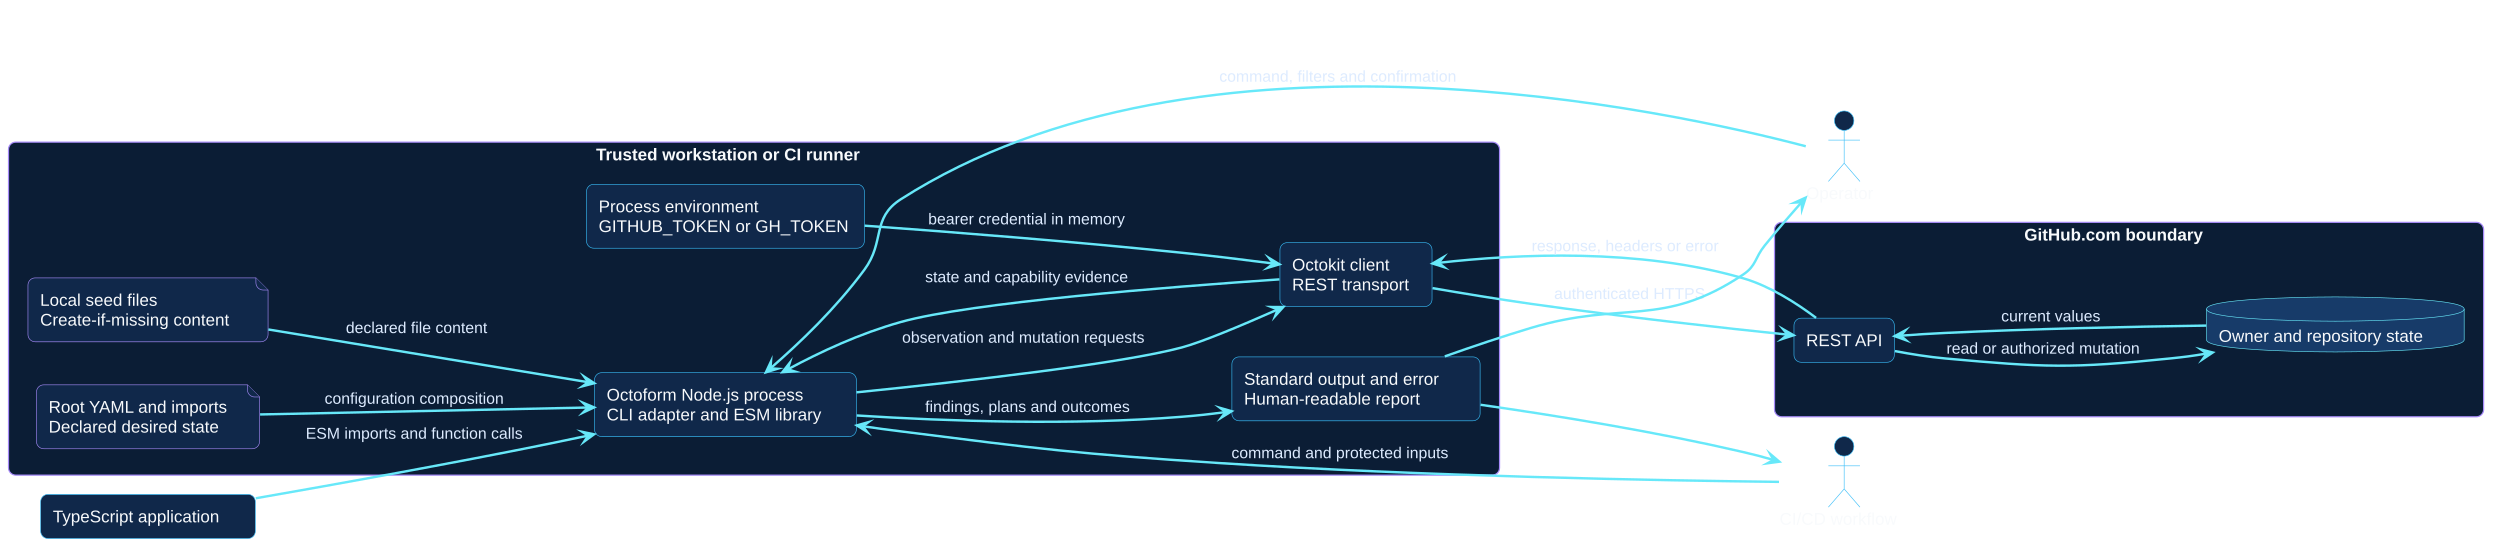
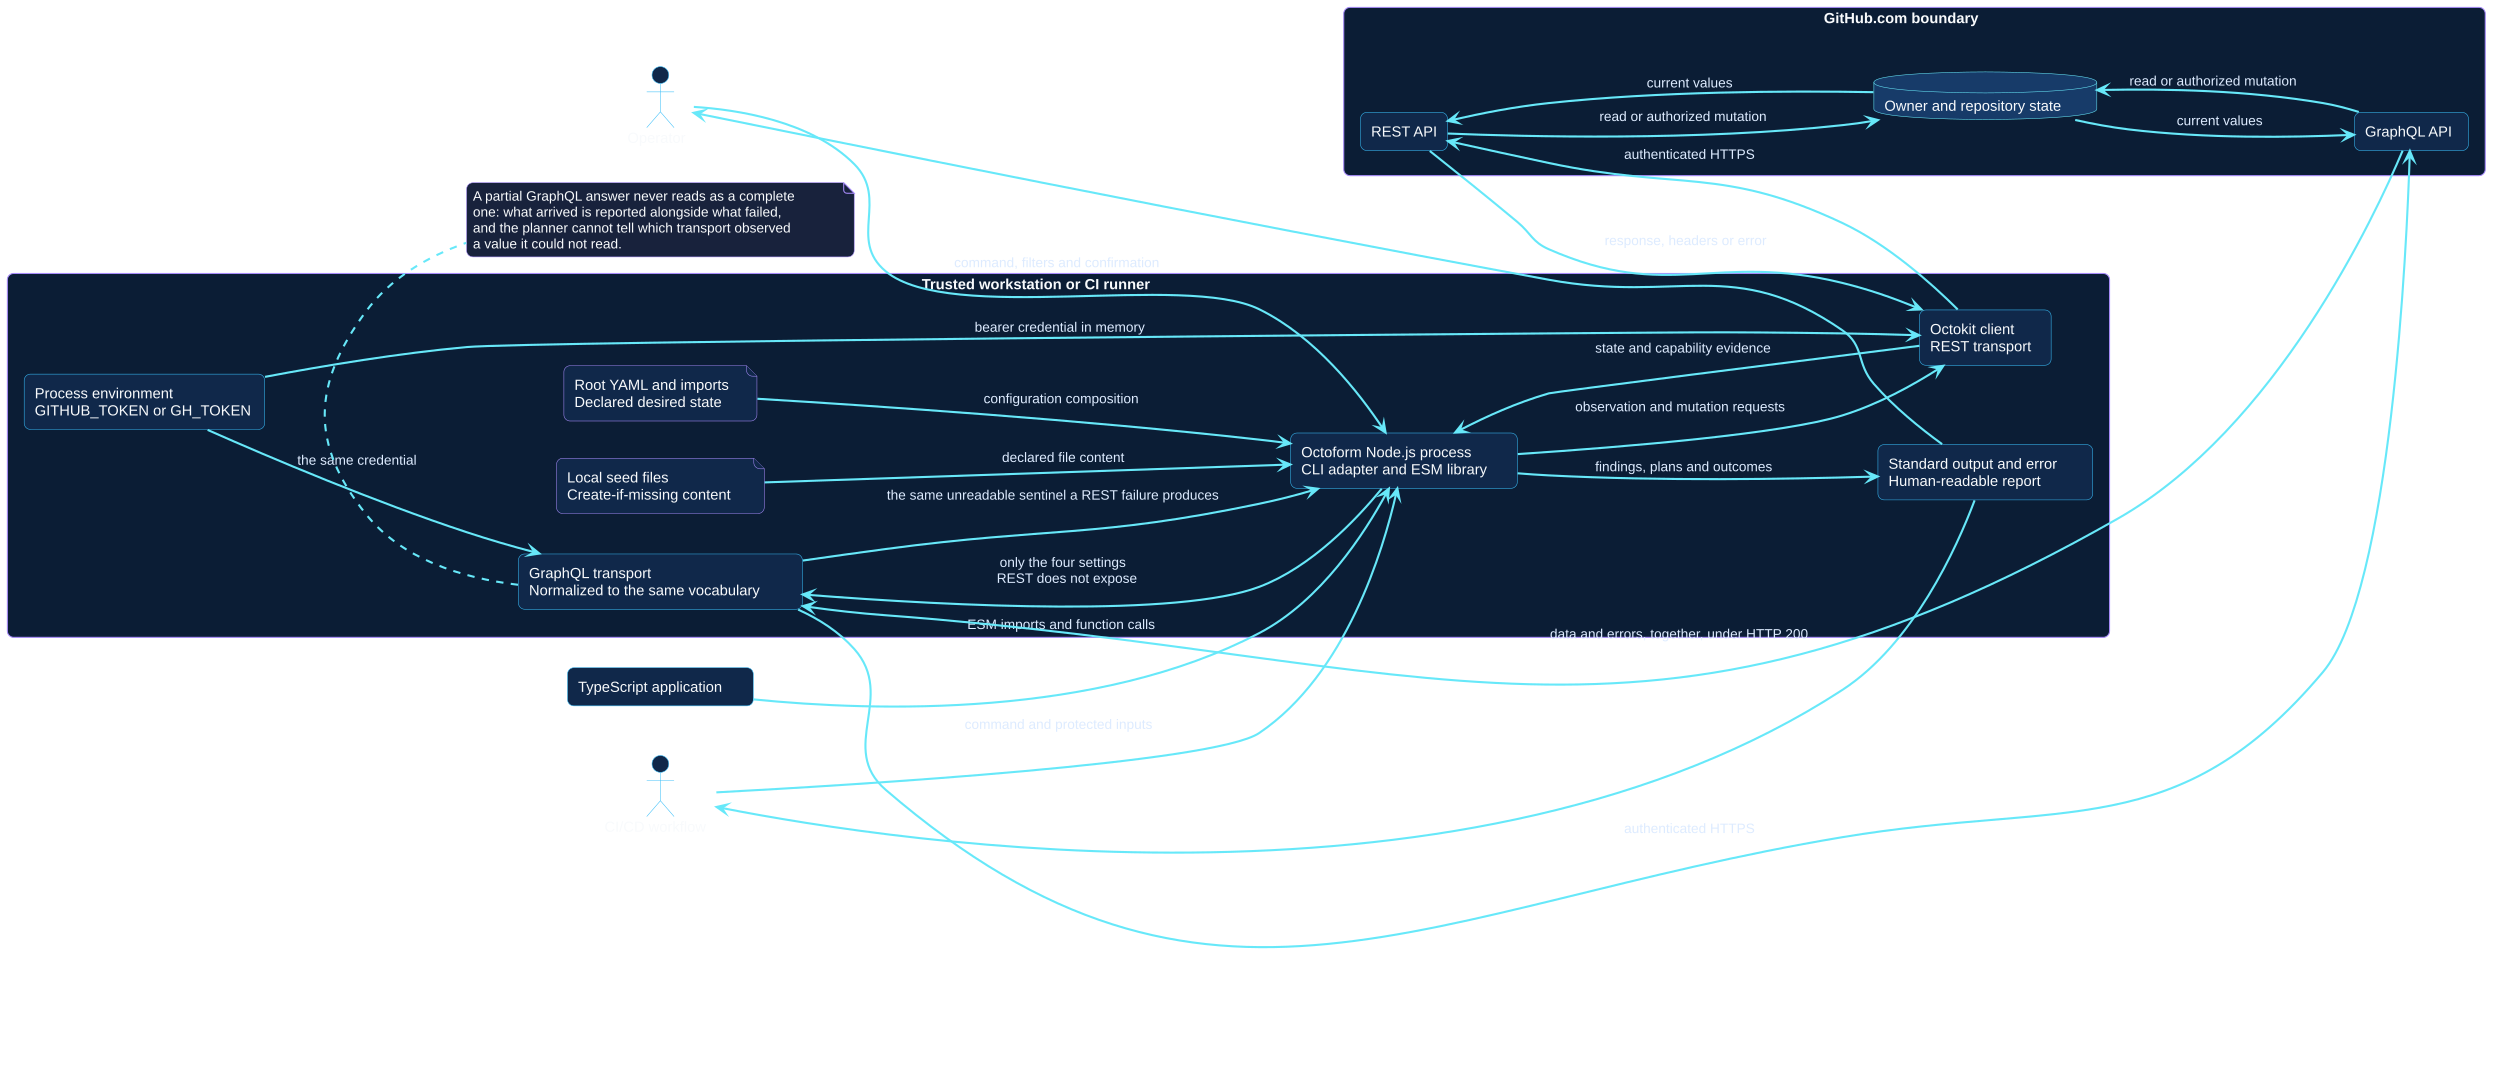
- <svg xmlns="http://www.w3.org/2000/svg" contentStyleType="text/css" data-diagram-type="DESCRIPTION" height="457px" preserveAspectRatio="none" style="width:2057px;height:457px;" version="1.1" viewBox="0 0 2057 457" width="2057px" zoomAndPan="magnify">
+ <svg xmlns="http://www.w3.org/2000/svg" contentStyleType="text/css" data-diagram-type="DESCRIPTION" height="1030px" preserveAspectRatio="none" style="width:2377px;height:1030px;" version="1.1" viewBox="0 0 2377 1030" width="2377px" zoomAndPan="magnify">
  <defs />
  <g>
    <g class="cluster" data-qualified-name="Trusted workstation or CI runner" data-source-line="8" id="ent0004">
-       <rect fill="#0B1D35" height="274" rx="6" ry="6" style="stroke:#A78BFA;stroke-width:1;" width="1226.83" x="7" y="116.94" />
-       <text fill="#F8FAFC" font-family="Arial" font-size="14" font-weight="700" lengthAdjust="spacing" textLength="259.984" x="490.423" y="131.935">Trusted workstation or CI runner</text>
+       <rect fill="#0B1D35" height="346" rx="6" ry="6" style="stroke:#A78BFA;stroke-width:1;" width="1998.78" x="7" y="260" />
+       <text fill="#F8FAFC" font-family="Arial" font-size="14" font-weight="700" lengthAdjust="spacing" textLength="259.984" x="876.398" y="274.995">Trusted workstation or CI runner</text>
    </g>
-     <g class="cluster" data-qualified-name="GitHub.com boundary" data-source-line="17" id="ent0011">
-       <rect fill="#0B1D35" height="160" rx="6" ry="6" style="stroke:#A78BFA;stroke-width:1;" width="583.45" x="1460.07" y="182.94" />
-       <text fill="#F8FAFC" font-family="Arial" font-size="14" font-weight="700" lengthAdjust="spacing" textLength="172.457" x="1665.566" y="197.935">GitHub.com boundary</text>
+     <g class="cluster" data-qualified-name="GitHub.com boundary" data-source-line="18" id="ent0012">
+       <rect fill="#0B1D35" height="160" rx="6" ry="6" style="stroke:#A78BFA;stroke-width:1;" width="1085.38" x="1277.62" y="7" />
+       <text fill="#F8FAFC" font-family="Arial" font-size="14" font-weight="700" lengthAdjust="spacing" textLength="172.457" x="1734.082" y="21.995">GitHub.com boundary</text>
    </g>
    <g class="entity" data-qualified-name="Trusted workstation or CI runner.Process" data-source-line="9" id="ent0005">
-       <rect fill="#10284A" height="52.594" rx="6" ry="6" style="stroke:#38BDF8;stroke-width:0.5;" width="215.487" x="489.14" y="306.64" />
-       <text fill="#F8FAFC" font-family="Arial" font-size="14" lengthAdjust="spacing" textLength="180.838" x="499.14" y="329.635">Octoform Node.js process</text>
-       <text fill="#F8FAFC" font-family="Arial" font-size="14" lengthAdjust="spacing" textLength="195.487" x="499.14" y="345.932">CLI adapter and ESM library</text>
+       <rect fill="#10284A" height="52.594" rx="6" ry="6" style="stroke:#38BDF8;stroke-width:0.5;" width="215.487" x="1227.18" y="411.71" />
+       <text fill="#F8FAFC" font-family="Arial" font-size="14" lengthAdjust="spacing" textLength="180.838" x="1237.18" y="434.705">Octoform Node.js process</text>
+       <text fill="#F8FAFC" font-family="Arial" font-size="14" lengthAdjust="spacing" textLength="195.487" x="1237.18" y="451.002">CLI adapter and ESM library</text>
    </g>
    <g class="entity" data-qualified-name="Trusted workstation or CI runner.Octokit" data-source-line="10" id="ent0006">
-       <rect fill="#10284A" height="52.594" rx="6" ry="6" style="stroke:#38BDF8;stroke-width:0.5;" width="125.15" x="1053.13" y="199.64" />
-       <text fill="#F8FAFC" font-family="Arial" font-size="14" lengthAdjust="spacing" textLength="93.16" x="1063.13" y="222.635">Octokit client</text>
-       <text fill="#F8FAFC" font-family="Arial" font-size="14" lengthAdjust="spacing" textLength="105.15" x="1063.13" y="238.932">REST transport</text>
+       <rect fill="#10284A" height="52.594" rx="6" ry="6" style="stroke:#38BDF8;stroke-width:0.5;" width="125.15" x="1825.08" y="294.71" />
+       <text fill="#F8FAFC" font-family="Arial" font-size="14" lengthAdjust="spacing" textLength="93.16" x="1835.08" y="317.705">Octokit client</text>
+       <text fill="#F8FAFC" font-family="Arial" font-size="14" lengthAdjust="spacing" textLength="105.15" x="1835.08" y="334.002">REST transport</text>
    </g>
-     <g class="entity" data-qualified-name="Trusted workstation or CI runner.Config" data-source-line="11" id="ent0007">
-       <path d="M30,322.64 L30,363.234 A6,6 0 0 0 36,369.234 L207.564,369.234 A6,6 0 0 0 213.564,363.234 L213.564,326.64 L203.564,316.64 L36,316.64 A6,6 0 0 0 30,322.64" fill="#10284A" style="stroke:#A78BFA;stroke-width:0.5;" />
-       <path d="M203.564,316.64 L203.564,320.64 A6,6 0 0 0 209.564,326.64 L213.564,326.64" fill="#10284A" style="stroke:#A78BFA;stroke-width:0.5;" />
-       <text fill="#F8FAFC" font-family="Arial" font-size="14" lengthAdjust="spacing" textLength="163.564" x="40" y="339.635">Root YAML and imports</text>
-       <text fill="#F8FAFC" font-family="Arial" font-size="14" lengthAdjust="spacing" textLength="159.12" x="40" y="355.932">Declared desired state</text>
+     <g class="entity" data-qualified-name="Trusted workstation or CI runner.GraphQLClient" data-source-line="11" id="ent0007">
+       <rect fill="#10284A" height="52.594" rx="6" ry="6" style="stroke:#38BDF8;stroke-width:0.5;" width="269.99" x="492.92" y="526.71" />
+       <text fill="#F8FAFC" font-family="Arial" font-size="14" lengthAdjust="spacing" textLength="130.901" x="502.92" y="549.705">GraphQL transport</text>
+       <text fill="#F8FAFC" font-family="Arial" font-size="14" lengthAdjust="spacing" textLength="249.99" x="502.92" y="566.002">Normalized to the same vocabulary</text>
    </g>
-     <g class="entity" data-qualified-name="Trusted workstation or CI runner.Seeds" data-source-line="12" id="ent0008">
-       <path d="M23,234.64 L23,275.234 A6,6 0 0 0 29,281.234 L214.564,281.234 A6,6 0 0 0 220.564,275.234 L220.564,238.64 L210.564,228.64 L29,228.64 A6,6 0 0 0 23,234.64" fill="#10284A" style="stroke:#A78BFA;stroke-width:0.5;" />
-       <path d="M210.564,228.64 L210.564,232.64 A6,6 0 0 0 216.564,238.64 L220.564,238.64" fill="#10284A" style="stroke:#A78BFA;stroke-width:0.5;" />
-       <text fill="#F8FAFC" font-family="Arial" font-size="14" lengthAdjust="spacing" textLength="107.454" x="33" y="251.635">Local seed files</text>
-       <text fill="#F8FAFC" font-family="Arial" font-size="14" lengthAdjust="spacing" textLength="177.564" x="33" y="267.932">Create-if-missing content</text>
+     <g class="entity" data-qualified-name="Trusted workstation or CI runner.Config" data-source-line="12" id="ent0008">
+       <path d="M536.13,353.71 L536.13,394.304 A6,6 0 0 0 542.13,400.304 L713.693,400.304 A6,6 0 0 0 719.693,394.304 L719.693,357.71 L709.693,347.71 L542.13,347.71 A6,6 0 0 0 536.13,353.71" fill="#10284A" style="stroke:#A78BFA;stroke-width:0.5;" />
+       <path d="M709.693,347.71 L709.693,351.71 A6,6 0 0 0 715.693,357.71 L719.693,357.71" fill="#10284A" style="stroke:#A78BFA;stroke-width:0.5;" />
+       <text fill="#F8FAFC" font-family="Arial" font-size="14" lengthAdjust="spacing" textLength="163.564" x="546.13" y="370.705">Root YAML and imports</text>
+       <text fill="#F8FAFC" font-family="Arial" font-size="14" lengthAdjust="spacing" textLength="159.12" x="546.13" y="387.002">Declared desired state</text>
    </g>
-     <g class="entity" data-qualified-name="Trusted workstation or CI runner.Token" data-source-line="13" id="ent0009">
-       <rect fill="#10284A" height="52.594" rx="6" ry="6" style="stroke:#38BDF8;stroke-width:0.5;" width="228.647" x="482.56" y="151.64" />
-       <text fill="#F8FAFC" font-family="Arial" font-size="14" lengthAdjust="spacing" textLength="147.581" x="492.56" y="174.635">Process environment</text>
-       <text fill="#F8FAFC" font-family="Arial" font-size="14" lengthAdjust="spacing" textLength="208.647" x="492.56" y="190.932">GITHUB_TOKEN or GH_TOKEN</text>
+     <g class="entity" data-qualified-name="Trusted workstation or CI runner.Seeds" data-source-line="13" id="ent0009">
+       <path d="M529.13,441.71 L529.13,482.304 A6,6 0 0 0 535.13,488.304 L720.693,488.304 A6,6 0 0 0 726.693,482.304 L726.693,445.71 L716.693,435.71 L535.13,435.71 A6,6 0 0 0 529.13,441.71" fill="#10284A" style="stroke:#A78BFA;stroke-width:0.5;" />
+       <path d="M716.693,435.71 L716.693,439.71 A6,6 0 0 0 722.693,445.71 L726.693,445.71" fill="#10284A" style="stroke:#A78BFA;stroke-width:0.5;" />
+       <text fill="#F8FAFC" font-family="Arial" font-size="14" lengthAdjust="spacing" textLength="107.454" x="539.13" y="458.705">Local seed files</text>
+       <text fill="#F8FAFC" font-family="Arial" font-size="14" lengthAdjust="spacing" textLength="177.564" x="539.13" y="475.002">Create-if-missing content</text>
    </g>
-     <g class="entity" data-qualified-name="Trusted workstation or CI runner.Console" data-source-line="14" id="ent0010">
-       <rect fill="#10284A" height="52.594" rx="6" ry="6" style="stroke:#38BDF8;stroke-width:0.5;" width="204.249" x="1013.59" y="293.64" />
-       <text fill="#F8FAFC" font-family="Arial" font-size="14" lengthAdjust="spacing" textLength="184.249" x="1023.59" y="316.635">Standard output and error</text>
-       <text fill="#F8FAFC" font-family="Arial" font-size="14" lengthAdjust="spacing" textLength="164.862" x="1023.59" y="332.932">Human-readable report</text>
+     <g class="entity" data-qualified-name="Trusted workstation or CI runner.Token" data-source-line="14" id="ent0010">
+       <rect fill="#10284A" height="52.594" rx="6" ry="6" style="stroke:#38BDF8;stroke-width:0.5;" width="228.647" x="23" y="355.71" />
+       <text fill="#F8FAFC" font-family="Arial" font-size="14" lengthAdjust="spacing" textLength="147.581" x="33" y="378.705">Process environment</text>
+       <text fill="#F8FAFC" font-family="Arial" font-size="14" lengthAdjust="spacing" textLength="208.647" x="33" y="395.002">GITHUB_TOKEN or GH_TOKEN</text>
    </g>
-     <g class="entity" data-qualified-name="GitHub.com boundary.REST" data-source-line="18" id="ent0012">
-       <rect fill="#10284A" height="36.297" rx="6" ry="6" style="stroke:#38BDF8;stroke-width:0.5;" width="82.61" x="1476.07" y="261.79" />
-       <text fill="#F8FAFC" font-family="Arial" font-size="14" lengthAdjust="spacing" textLength="62.61" x="1486.07" y="284.785">REST API</text>
+     <g class="entity" data-qualified-name="Trusted workstation or CI runner.Console" data-source-line="15" id="ent0011">
+       <rect fill="#10284A" height="52.594" rx="6" ry="6" style="stroke:#38BDF8;stroke-width:0.5;" width="204.249" x="1785.53" y="422.71" />
+       <text fill="#F8FAFC" font-family="Arial" font-size="14" lengthAdjust="spacing" textLength="184.249" x="1795.53" y="445.705">Standard output and error</text>
+       <text fill="#F8FAFC" font-family="Arial" font-size="14" lengthAdjust="spacing" textLength="164.862" x="1795.53" y="462.002">Human-readable report</text>
    </g>
-     <g class="entity" data-qualified-name="GitHub.com boundary.State" data-source-line="19" id="ent0013">
-       <path d="M1815.55,254.29 C1815.55,244.29 1921.533,244.29 1921.533,244.29 C1921.533,244.29 2027.517,244.29 2027.517,254.29 L2027.517,279.587 C2027.517,289.587 1921.533,289.587 1921.533,289.587 C1921.533,289.587 1815.55,289.587 1815.55,279.587 L1815.55,254.29" fill="#173B69" style="stroke:#67E8F9;stroke-width:0.5;" />
-       <path d="M1815.55,254.29 C1815.55,264.29 1921.533,264.29 1921.533,264.29 C1921.533,264.29 2027.517,264.29 2027.517,254.29" fill="none" style="stroke:#67E8F9;stroke-width:0.5;" />
-       <text fill="#F8FAFC" font-family="Arial" font-size="14" lengthAdjust="spacing" textLength="191.967" x="1825.55" y="281.285">Owner and repository state</text>
+     <g class="entity" data-qualified-name="GitHub.com boundary.REST" data-source-line="19" id="ent0013">
+       <rect fill="#10284A" height="36.297" rx="6" ry="6" style="stroke:#38BDF8;stroke-width:0.5;" width="82.61" x="1293.62" y="106.85" />
+       <text fill="#F8FAFC" font-family="Arial" font-size="14" lengthAdjust="spacing" textLength="62.61" x="1303.62" y="129.845">REST API</text>
+     </g>
+     <g class="entity" data-qualified-name="GitHub.com boundary.GraphQL" data-source-line="20" id="ent0014">
+       <rect fill="#10284A" height="36.297" rx="6" ry="6" style="stroke:#38BDF8;stroke-width:0.5;" width="108.361" x="2238.63" y="106.85" />
+       <text fill="#F8FAFC" font-family="Arial" font-size="14" lengthAdjust="spacing" textLength="88.361" x="2248.63" y="129.845">GraphQL API</text>
+     </g>
+     <g class="entity" data-qualified-name="GitHub.com boundary.State" data-source-line="21" id="ent0015">
+       <path d="M1781.67,78.35 C1781.67,68.35 1887.653,68.35 1887.653,68.35 C1887.653,68.35 1993.637,68.35 1993.637,78.35 L1993.637,103.647 C1993.637,113.647 1887.653,113.647 1887.653,113.647 C1887.653,113.647 1781.67,113.647 1781.67,103.647 L1781.67,78.35" fill="#173B69" style="stroke:#67E8F9;stroke-width:0.5;" />
+       <path d="M1781.67,78.35 C1781.67,88.35 1887.653,88.35 1887.653,88.35 C1887.653,88.35 1993.637,88.35 1993.637,78.35" fill="none" style="stroke:#67E8F9;stroke-width:0.5;" />
+       <text fill="#F8FAFC" font-family="Arial" font-size="14" lengthAdjust="spacing" textLength="191.967" x="1791.67" y="105.345">Owner and repository state</text>
    </g>
    <g class="entity" data-qualified-name="Operator" data-source-line="4" id="ent0001">
-       <ellipse cx="1517.382" cy="99.29" fill="#10284A" rx="8" ry="8" style="stroke:#38BDF8;stroke-width:0.5;" />
-       <path d="M1517.382,107.29 L1517.382,134.29 M1504.382,115.29 L1530.382,115.29 M1517.382,134.29 L1504.382,149.29 M1517.382,134.29 L1530.382,149.29" fill="none" style="stroke:#38BDF8;stroke-width:0.5;" />
-       <text fill="#F8FAFC" font-family="Arial" font-size="14" lengthAdjust="spacing" textLength="62.665" x="1486.05" y="163.785">Operator</text>
+       <ellipse cx="627.913" cy="71.35" fill="#10284A" rx="8" ry="8" style="stroke:#38BDF8;stroke-width:0.5;" />
+       <path d="M627.913,79.35 L627.913,106.35 M614.913,87.35 L640.913,87.35 M627.913,106.35 L614.913,121.35 M627.913,106.35 L640.913,121.35" fill="none" style="stroke:#38BDF8;stroke-width:0.5;" />
+       <text fill="#F8FAFC" font-family="Arial" font-size="14" lengthAdjust="spacing" textLength="62.665" x="596.58" y="135.845">Operator</text>
    </g>
    <g class="entity" data-qualified-name="Automation" data-source-line="5" id="ent0002">
-       <ellipse cx="1517.38" cy="367.29" fill="#10284A" rx="8" ry="8" style="stroke:#38BDF8;stroke-width:0.5;" />
-       <path d="M1517.38,375.29 L1517.38,402.29 M1504.38,383.29 L1530.38,383.29 M1517.38,402.29 L1504.38,417.29 M1517.38,402.29 L1530.38,417.29" fill="none" style="stroke:#38BDF8;stroke-width:0.5;" />
-       <text fill="#F8FAFC" font-family="Arial" font-size="14" lengthAdjust="spacing" textLength="106.34" x="1464.21" y="431.785">CI/CD workflow</text>
+       <ellipse cx="627.91" cy="726.35" fill="#10284A" rx="8" ry="8" style="stroke:#38BDF8;stroke-width:0.5;" />
+       <path d="M627.91,734.35 L627.91,761.35 M614.91,742.35 L640.91,742.35 M627.91,761.35 L614.91,776.35 M627.91,761.35 L640.91,776.35" fill="none" style="stroke:#38BDF8;stroke-width:0.5;" />
+       <text fill="#F8FAFC" font-family="Arial" font-size="14" lengthAdjust="spacing" textLength="106.34" x="574.74" y="790.845">CI/CD workflow</text>
    </g>
    <g class="entity" data-qualified-name="Consumer" data-source-line="6" id="ent0003">
-       <rect fill="#10284A" height="36.297" rx="6" ry="6" style="stroke:#38BDF8;stroke-width:0.5;" width="176.618" x="33.47" y="406.79" />
-       <text fill="#F8FAFC" font-family="Arial" font-size="14" lengthAdjust="spacing" textLength="156.618" x="43.47" y="429.785">TypeScript application</text>
+       <rect fill="#10284A" height="36.297" rx="6" ry="6" style="stroke:#38BDF8;stroke-width:0.5;" width="176.618" x="539.6" y="634.85" />
+       <text fill="#F8FAFC" font-family="Arial" font-size="14" lengthAdjust="spacing" textLength="156.618" x="549.6" y="657.845">TypeScript application</text>
    </g>
-     <g class="link" data-entity-1="ent0001" data-entity-2="ent0005" data-link-type="dependency" data-source-line="22" id="lnk14">
-       <path d="M1485.8,120.36 C1374.99,91.17 988,6 741.21,163.94 C716.77,179.59 728.46,198.6 711.21,221.94 C687.55,253.94 658.272,281.898 633.962,303.048" fill="none" id="Operator-to-Process" style="stroke:#67E8F9;stroke-width:2;" />
-       <polygon fill="#67E8F9" points="630.19,306.33,639.605,303.44,633.962,303.048,634.355,297.405,630.19,306.33" style="stroke:#67E8F9;stroke-width:2;stroke-linejoin:miter;stroke-miterlimit:10;" />
-       <text fill="#DDEBFF" font-family="Arial" font-size="13" lengthAdjust="spacing" textLength="225.291" x="1003.21" y="67.227">command, filters and confirmation</text>
+     <g class="entity" data-qualified-name="GMN38" data-source-line="48" id="ent0039">
+       <path d="M443.65,179.74 L443.65,238.271 A6,6 0 0 0 449.65,244.271 L806.184,244.271 A6,6 0 0 0 812.184,238.271 L812.184,183.74 L802.184,173.74 L449.65,173.74 A6,6 0 0 0 443.65,179.74" fill="#18223C" style="stroke:#A78BFA;stroke-width:0.5;" />
+       <path d="M802.184,173.74 L802.184,180.74 A3,3 0 0 0 805.184,183.74 L812.184,183.74 L802.184,173.74" fill="#18223C" style="stroke:#A78BFA;stroke-width:1;" />
+       <text fill="#F8FAFC" font-family="Arial" font-size="13" lengthAdjust="spacing" textLength="345.141" x="449.65" y="190.807">A partial GraphQL answer never reads as a complete</text>
+       <text fill="#F8FAFC" font-family="Arial" font-size="13" lengthAdjust="spacing" textLength="337.01" x="449.65" y="205.94">one: what arrived is reported alongside what failed,</text>
+       <text fill="#F8FAFC" font-family="Arial" font-size="13" lengthAdjust="spacing" textLength="347.534" x="449.65" y="221.072">and the planner cannot tell which transport observed</text>
+       <text fill="#F8FAFC" font-family="Arial" font-size="13" lengthAdjust="spacing" textLength="163.033" x="449.65" y="236.205">a value it could not read.</text>
    </g>
-     <g class="link" data-entity-1="ent0002" data-entity-2="ent0005" data-link-type="dependency" data-source-line="23" id="lnk15">
-       <path d="M1463.77,396.49 C1370.63,395.42 1170.65,391.94 1002.21,380.94 C885.88,373.35 856.86,369.57 741.21,354.94 C729.47,353.46 722.159,352.495 709.969,350.735" fill="none" id="Automation-to-Process" style="stroke:#67E8F9;stroke-width:2;" />
-       <polygon fill="#67E8F9" points="705.02,350.02,713.356,355.265,709.969,350.735,714.499,347.347,705.02,350.02" style="stroke:#67E8F9;stroke-width:2;stroke-linejoin:miter;stroke-miterlimit:10;" />
-       <text fill="#DDEBFF" font-family="Arial" font-size="13" lengthAdjust="spacing" textLength="205.093" x="1013.21" y="377.007">command and protected inputs</text>
+     <g class="link" data-entity-1="ent0001" data-entity-2="ent0005" data-link-type="dependency" data-source-line="24" id="lnk16">
+       <path d="M659.69,101.64 C700.2,104.16 771.07,114.67 812.18,156 C845.5,189.51 805.82,227.82 842.18,258 C903.19,308.65 1125.99,259.07 1197.18,294 C1251.04,320.43 1292.076,373.3 1314.626,407.12" fill="none" id="Operator-to-Process" style="stroke:#67E8F9;stroke-width:2;" />
+       <polygon fill="#67E8F9" points="1317.4,411.28,1315.735,401.573,1314.626,407.12,1309.079,406.011,1317.4,411.28" style="stroke:#67E8F9;stroke-width:2;stroke-linejoin:miter;stroke-miterlimit:10;" />
+       <text fill="#DDEBFF" font-family="Arial" font-size="13" lengthAdjust="spacing" textLength="225.291" x="907.18" y="254.067">command, filters and confirmation</text>
    </g>
-     <g class="link" data-entity-1="ent0003" data-entity-2="ent0005" data-link-type="dependency" data-source-line="24" id="lnk16">
-       <path d="M210.45,409.97 C277.01,398.36 370.72,381.52 452.56,364.94 C464.31,362.56 471.682,361.034 483.882,358.404" fill="none" id="Consumer-to-Process" style="stroke:#67E8F9;stroke-width:2;" />
-       <polygon fill="#67E8F9" points="488.77,357.35,479.129,355.336,483.882,358.404,480.815,363.157,488.77,357.35" style="stroke:#67E8F9;stroke-width:2;stroke-linejoin:miter;stroke-miterlimit:10;" />
-       <text fill="#DDEBFF" font-family="Arial" font-size="13" lengthAdjust="spacing" textLength="200.58" x="251.56" y="361.007">ESM imports and function calls</text>
+     <g class="link" data-entity-1="ent0002" data-entity-2="ent0005" data-link-type="dependency" data-source-line="25" id="lnk17">
+       <path d="M681.12,753.38 C813.51,746.33 1154.91,725.57 1197.18,697 C1279.97,641.06 1315.112,523.274 1327.493,469.284" fill="none" id="Automation-to-Process" style="stroke:#67E8F9;stroke-width:2;" />
+       <polygon fill="#67E8F9" points="1328.61,464.41,1322.7,472.288,1327.493,469.284,1330.497,474.076,1328.61,464.41" style="stroke:#67E8F9;stroke-width:2;stroke-linejoin:miter;stroke-miterlimit:10;" />
+       <text fill="#DDEBFF" font-family="Arial" font-size="13" lengthAdjust="spacing" textLength="205.093" x="917.18" y="693.067">command and protected inputs</text>
    </g>
-     <g class="link" data-entity-1="ent0007" data-entity-2="ent0005" data-link-type="dependency" data-source-line="25" id="lnk17">
-       <path d="M214,341.01 C292.54,339.35 400.981,337.066 483.811,335.306" fill="none" id="Config-to-Process" style="stroke:#67E8F9;stroke-width:2;" />
-       <polygon fill="#67E8F9" points="488.81,335.2,479.727,331.392,483.811,335.306,479.897,339.39,488.81,335.2" style="stroke:#67E8F9;stroke-width:2;stroke-linejoin:miter;stroke-miterlimit:10;" />
-       <text fill="#DDEBFF" font-family="Arial" font-size="13" lengthAdjust="spacing" textLength="169.622" x="267.06" y="332.247">configuration composition</text>
+     <g class="link" data-entity-1="ent0003" data-entity-2="ent0005" data-link-type="dependency" data-source-line="26" id="lnk18">
+       <path d="M716.47,664.98 C833.27,676.71 1043.2,682.69 1197.18,602 C1256.29,571.03 1297.488,506.931 1318.158,468.981" fill="none" id="Consumer-to-Process" style="stroke:#67E8F9;stroke-width:2;" />
+       <polygon fill="#67E8F9" points="1320.55,464.59,1312.732,470.58,1318.158,468.981,1319.758,474.407,1320.55,464.59" style="stroke:#67E8F9;stroke-width:2;stroke-linejoin:miter;stroke-miterlimit:10;" />
+       <text fill="#DDEBFF" font-family="Arial" font-size="13" lengthAdjust="spacing" textLength="200.58" x="919.68" y="598.067">ESM imports and function calls</text>
    </g>
-     <g class="link" data-entity-1="ent0008" data-entity-2="ent0005" data-link-type="dependency" data-source-line="26" id="lnk18">
-       <path d="M220.81,271.1 C299.03,284 403.517,301.226 483.987,314.497" fill="none" id="Seeds-to-Process" style="stroke:#67E8F9;stroke-width:2;" />
-       <polygon fill="#67E8F9" points="488.92,315.31,480.691,309.899,483.987,314.497,479.389,317.792,488.92,315.31" style="stroke:#67E8F9;stroke-width:2;stroke-linejoin:miter;stroke-miterlimit:10;" />
-       <text fill="#DDEBFF" font-family="Arial" font-size="13" lengthAdjust="spacing" textLength="134.405" x="284.56" y="274.057">declared file content</text>
+     <g class="link" data-entity-1="ent0008" data-entity-2="ent0005" data-link-type="dependency" data-source-line="27" id="lnk19">
+       <path d="M720.13,379.15 C832.54,385.94 1029.26,399.24 1197.18,418 C1206.84,419.08 1211.903,419.668 1221.933,420.988" fill="none" id="Config-to-Process" style="stroke:#67E8F9;stroke-width:2;" />
+       <polygon fill="#67E8F9" points="1226.89,421.64,1218.489,416.5,1221.933,420.988,1217.445,424.432,1226.89,421.64" style="stroke:#67E8F9;stroke-width:2;stroke-linejoin:miter;stroke-miterlimit:10;" />
+       <text fill="#DDEBFF" font-family="Arial" font-size="13" lengthAdjust="spacing" textLength="169.622" x="935.18" y="383.387">configuration composition</text>
    </g>
-     <g class="link" data-entity-1="ent0009" data-entity-2="ent0006" data-link-type="dependency" data-source-line="27" id="lnk19">
-       <path d="M711.45,185.69 C785.72,191.09 884.82,198.93 972.21,207.94 C998.63,210.67 1022.772,213.597 1047.742,216.837" fill="none" id="Token-to-Octokit" style="stroke:#67E8F9;stroke-width:2;" />
-       <polygon fill="#67E8F9" points="1052.7,217.48,1044.29,212.355,1047.742,216.837,1043.26,220.289,1052.7,217.48" style="stroke:#67E8F9;stroke-width:2;stroke-linejoin:miter;stroke-miterlimit:10;" />
-       <text fill="#DDEBFF" font-family="Arial" font-size="13" lengthAdjust="spacing" textLength="186.735" x="763.71" y="184.607">bearer credential in memory</text>
+     <g class="link" data-entity-1="ent0009" data-entity-2="ent0005" data-link-type="dependency" data-source-line="28" id="lnk20">
+       <path d="M726.94,458.67 C858.42,454.19 1086.033,446.44 1221.933,441.82" fill="none" id="Seeds-to-Process" style="stroke:#67E8F9;stroke-width:2;" />
+       <polygon fill="#67E8F9" points="1226.93,441.65,1217.799,437.958,1221.933,441.82,1218.071,445.954,1226.93,441.65" style="stroke:#67E8F9;stroke-width:2;stroke-linejoin:miter;stroke-miterlimit:10;" />
+       <text fill="#DDEBFF" font-family="Arial" font-size="13" lengthAdjust="spacing" textLength="134.405" x="952.68" y="439.257">declared file content</text>
    </g>
-     <g class="link" data-entity-1="ent0005" data-entity-2="ent0006" data-link-type="dependency" data-source-line="28" id="lnk20">
-       <path d="M704.71,322.81 C797.11,313.44 923.34,299.03 972.21,285.94 C988.8,281.5 1019.856,268.518 1051.335,254.628" fill="none" id="Process-to-Octokit" style="stroke:#67E8F9;stroke-width:2;" />
-       <polygon fill="#67E8F9" points="1055.91,252.61,1046.061,252.584,1051.335,254.628,1049.291,259.903,1055.91,252.61" style="stroke:#67E8F9;stroke-width:2;stroke-linejoin:miter;stroke-miterlimit:10;" />
-       <text fill="#DDEBFF" font-family="Arial" font-size="13" lengthAdjust="spacing" textLength="229.081" x="742.21" y="282.007">observation and mutation requests</text>
+     <g class="link" data-entity-1="ent0010" data-entity-2="ent0006" data-link-type="dependency" data-source-line="29" id="lnk21">
+       <path d="M251.95,358.31 C309.17,347.49 379.79,335.81 443.65,330 C500.58,324.83 1415.5,317.36 1472.67,317 C1596.67,316.22 1627.68,315.17 1751.67,317 C1775.58,317.36 1796.872,317.901 1819.842,318.631" fill="none" id="Token-to-Octokit" style="stroke:#67E8F9;stroke-width:2;" />
+       <polygon fill="#67E8F9" points="1824.84,318.79,1815.972,314.506,1819.842,318.631,1815.717,322.502,1824.84,318.79" style="stroke:#67E8F9;stroke-width:2;stroke-linejoin:miter;stroke-miterlimit:10;" />
+       <text fill="#DDEBFF" font-family="Arial" font-size="13" lengthAdjust="spacing" textLength="186.735" x="926.68" y="315.417">bearer credential in memory</text>
    </g>
-     <g class="link" data-entity-1="ent0006" data-entity-2="ent0005" data-link-type="dependency" data-source-line="33" id="lnk25">
-       <path d="M1052.7,229.87 C962.11,236.04 798.18,248.96 741.21,264.94 C707.14,274.5 675.569,289.242 648.179,303.892" fill="none" id="Octokit-to-Process" style="stroke:#67E8F9;stroke-width:2;" />
-       <polygon fill="#67E8F9" points="643.77,306.25,653.593,305.532,648.179,303.892,649.82,298.478,643.77,306.25" style="stroke:#67E8F9;stroke-width:2;stroke-linejoin:miter;stroke-miterlimit:10;" />
-       <text fill="#DDEBFF" font-family="Arial" font-size="13" lengthAdjust="spacing" textLength="191.934" x="761.21" y="232.237">state and capability evidence</text>
+     <g class="link" data-entity-1="ent0010" data-entity-2="ent0007" data-link-type="dependency" data-source-line="30" id="lnk22">
+       <path d="M197.4,408.77 C258.26,435.69 356.3,477.21 443.65,506 C465.8,513.3 484.927,518.889 507.987,524.999" fill="none" id="Token-to-GraphQLClient" style="stroke:#67E8F9;stroke-width:2;" />
+       <polygon fill="#67E8F9" points="512.82,526.28,505.145,520.108,507.987,524.999,503.096,527.841,512.82,526.28" style="stroke:#67E8F9;stroke-width:2;stroke-linejoin:miter;stroke-miterlimit:10;" />
+       <text fill="#DDEBFF" font-family="Arial" font-size="13" lengthAdjust="spacing" textLength="130.267" x="282.65" y="441.867">the same credential</text>
    </g>
-     <g class="link" data-entity-1="ent0006" data-entity-2="ent0012" data-link-type="dependency" data-source-line="29" id="lnk21">
-       <path d="M1178.68,237.08 C1203.65,241.39 1232.76,246.17 1259.21,249.94 C1335.53,260.81 1420.037,270.064 1470.797,275.334" fill="none" id="Octokit-to-REST" style="stroke:#67E8F9;stroke-width:2;" />
-       <polygon fill="#67E8F9" points="1475.77,275.85,1467.231,270.942,1470.797,275.334,1466.405,278.899,1475.77,275.85" style="stroke:#67E8F9;stroke-width:2;stroke-linejoin:miter;stroke-miterlimit:10;" />
-       <text fill="#DDEBFF" font-family="Arial" font-size="13" lengthAdjust="spacing" textLength="136.83" x="1278.71" y="246.007">authenticated HTTPS</text>
+     <g class="link" data-entity-1="ent0005" data-entity-2="ent0006" data-link-type="dependency" data-source-line="31" id="lnk23">
+       <path d="M1443.12,431.75 C1546.77,424.84 1696.08,412.34 1751.67,395 C1786.11,384.26 1817.548,366.949 1843.548,350.449" fill="none" id="Process-to-Octokit" style="stroke:#67E8F9;stroke-width:2;" />
+       <polygon fill="#67E8F9" points="1847.77,347.77,1838.028,349.215,1843.548,350.449,1842.314,355.97,1847.77,347.77" style="stroke:#67E8F9;stroke-width:2;stroke-linejoin:miter;stroke-miterlimit:10;" />
+       <text fill="#DDEBFF" font-family="Arial" font-size="13" lengthAdjust="spacing" textLength="229.081" x="1497.67" y="391.067">observation and mutation requests</text>
    </g>
-     <g class="link" data-entity-1="ent0012" data-entity-2="ent0006" data-link-type="dependency" data-source-line="32" id="lnk24">
-       <path d="M1494.28,261.54 C1478.6,249.72 1456.46,235.4 1434.21,228.94 C1348.32,204.01 1248.728,208.919 1183.678,216.259" fill="none" id="REST-to-Octokit" style="stroke:#67E8F9;stroke-width:2;" />
-       <polygon fill="#67E8F9" points="1178.71,216.82,1188.102,219.786,1183.678,216.259,1187.205,211.836,1178.71,216.82" style="stroke:#67E8F9;stroke-width:2;stroke-linejoin:miter;stroke-miterlimit:10;" />
-       <text fill="#DDEBFF" font-family="Arial" font-size="13" lengthAdjust="spacing" textLength="173.716" x="1260.21" y="206.727">response, headers or error</text>
+     <g class="link" data-entity-1="ent0006" data-entity-2="ent0005" data-link-type="dependency" data-source-line="42" id="lnk34">
+       <path d="M1824.98,328.78 C1710.64,343.2 1476.87,372.78 1472.67,374 C1441.83,382.96 1413.642,395.695 1387.982,408.955" fill="none" id="Octokit-to-Process" style="stroke:#67E8F9;stroke-width:2;" />
+       <polygon fill="#67E8F9" points="1383.54,411.25,1393.372,410.672,1387.982,408.955,1389.699,403.565,1383.54,411.25" style="stroke:#67E8F9;stroke-width:2;stroke-linejoin:miter;stroke-miterlimit:10;" />
+       <text fill="#DDEBFF" font-family="Arial" font-size="13" lengthAdjust="spacing" textLength="191.934" x="1516.67" y="335.257">state and capability evidence</text>
    </g>
-     <g class="link" data-entity-1="ent0012" data-entity-2="ent0013" data-link-type="dependency" data-source-line="30" id="lnk22">
-       <path d="M1559.14,288.88 C1572.29,291.36 1586.97,293.71 1600.55,294.94 C1682.44,302.35 1703.76,303.34 1785.55,294.94 C1796.98,293.77 1803.942,292.896 1815.712,290.876" fill="none" id="REST-to-State" style="stroke:#67E8F9;stroke-width:2;" />
-       <polygon fill="#67E8F9" points="1820.64,290.03,1811.093,287.61,1815.712,290.876,1812.446,295.495,1820.64,290.03" style="stroke:#67E8F9;stroke-width:2;stroke-linejoin:miter;stroke-miterlimit:10;" />
-       <text fill="#DDEBFF" font-family="Arial" font-size="13" lengthAdjust="spacing" textLength="183.65" x="1601.55" y="291.007">read or authorized mutation</text>
+     <g class="link" data-entity-1="ent0005" data-entity-2="ent0007" data-link-type="dependency" data-source-line="32" id="lnk24">
+       <path d="M1313.73,464.69 C1289.7,494.01 1246.54,539.41 1197.18,558 C1120.78,586.77 910.645,576.646 768.095,565.606" fill="none" id="Process-to-GraphQLClient" style="stroke:#67E8F9;stroke-width:2;" />
+       <polygon fill="#67E8F9" points="763.11,565.22,771.774,569.903,768.095,565.606,772.392,561.927,763.11,565.22" style="stroke:#67E8F9;stroke-width:2;stroke-linejoin:miter;stroke-miterlimit:10;" />
+       <text fill="#DDEBFF" font-family="Arial" font-size="13" lengthAdjust="spacing" textLength="139.185" x="950.473" y="539.067">only the four settings</text>
+       <text fill="#DDEBFF" font-family="Arial" font-size="13" lengthAdjust="spacing" textLength="144.771" x="947.68" y="554.2">REST does not expose</text>
    </g>
-     <g class="link" data-entity-1="ent0013" data-entity-2="ent0012" data-link-type="dependency" data-source-line="31" id="lnk23">
-       <path d="M1815.28,267.89 C1752.84,268.8 1672.15,270.55 1600.55,273.94 C1586.98,274.59 1577.146,275.208 1563.886,276.198" fill="none" id="State-to-REST" style="stroke:#67E8F9;stroke-width:2;" />
-       <polygon fill="#67E8F9" points="1558.9,276.57,1568.173,279.889,1563.886,276.198,1567.577,271.911,1558.9,276.57" style="stroke:#67E8F9;stroke-width:2;stroke-linejoin:miter;stroke-miterlimit:10;" />
-       <text fill="#DDEBFF" font-family="Arial" font-size="13" lengthAdjust="spacing" textLength="93.825" x="1646.55" y="264.487">current values</text>
+     <g class="link" data-entity-1="ent0007" data-entity-2="ent0005" data-link-type="dependency" data-source-line="41" id="lnk33">
+       <path d="M763.37,532.96 C789.5,529.21 816.68,525.4 842.18,522 C999.72,501.02 1041.61,511.5 1197.18,479 C1215.5,475.18 1230.101,471.443 1248.361,466.103" fill="none" id="GraphQLClient-to-Process" style="stroke:#67E8F9;stroke-width:2;" />
+       <polygon fill="#67E8F9" points="1253.16,464.7,1243.399,463.387,1248.361,466.103,1245.645,471.065,1253.16,464.7" style="stroke:#67E8F9;stroke-width:2;stroke-linejoin:miter;stroke-miterlimit:10;" />
+       <text fill="#DDEBFF" font-family="Arial" font-size="13" lengthAdjust="spacing" textLength="353.812" x="843.18" y="475.067">the same unreadable sentinel a REST failure produces</text>
    </g>
-     <g class="link" data-entity-1="ent0005" data-entity-2="ent0010" data-link-type="dependency" data-source-line="34" id="lnk26">
-       <path d="M704.94,341.85 C779.89,346.61 882.3,350.15 972.21,342.94 C985.57,341.87 994.627,340.923 1008.417,339.022" fill="none" id="Process-to-Console" style="stroke:#67E8F9;stroke-width:2;" />
-       <polygon fill="#67E8F9" points="1013.37,338.34,1003.908,335.606,1008.417,339.022,1005,343.531,1013.37,338.34" style="stroke:#67E8F9;stroke-width:2;stroke-linejoin:miter;stroke-miterlimit:10;" />
-       <text fill="#DDEBFF" font-family="Arial" font-size="13" lengthAdjust="spacing" textLength="191.21" x="761.21" y="339.007">findings, plans and outcomes</text>
+     <g class="link" data-entity-1="ent0006" data-entity-2="ent0013" data-link-type="dependency" data-source-line="33" id="lnk25">
+       <path d="M1861.38,294.23 C1836.05,269.06 1794.72,232.29 1751.67,212 C1637.18,158.05 1596.48,181.23 1472.67,155 C1440.33,148.15 1408.641,141.193 1381.461,135.163" fill="none" id="Octokit-to-REST" style="stroke:#67E8F9;stroke-width:2;" />
+       <polygon fill="#67E8F9" points="1376.58,134.08,1384.5,139.934,1381.461,135.163,1386.233,132.124,1376.58,134.08" style="stroke:#67E8F9;stroke-width:2;stroke-linejoin:miter;stroke-miterlimit:10;" />
+       <text fill="#DDEBFF" font-family="Arial" font-size="13" lengthAdjust="spacing" textLength="136.83" x="1544.17" y="151.067">authenticated HTTPS</text>
    </g>
-     <g class="link" data-entity-1="ent0010" data-entity-2="ent0001" data-link-type="dependency" data-source-line="35" id="lnk27">
-       <path d="M1188.78,293.22 C1211.21,285.29 1236.11,276.88 1259.21,269.94 C1336.02,246.86 1367.51,270.47 1434.21,225.94 C1445.27,218.56 1443.7,212.27 1452.07,201.94 C1462.71,188.82 1471.529,178.548 1482.369,166.348" fill="none" id="Console-to-Operator" style="stroke:#67E8F9;stroke-width:2;" />
-       <polygon fill="#67E8F9" points="1485.69,162.61,1476.722,166.681,1482.369,166.348,1482.702,171.995,1485.69,162.61" style="stroke:#67E8F9;stroke-width:2;stroke-linejoin:miter;stroke-miterlimit:10;" />
+     <g class="link" data-entity-1="ent0013" data-entity-2="ent0006" data-link-type="dependency" data-source-line="39" id="lnk31">
+       <path d="M1359.44,143.55 C1381.2,160.81 1414.36,187.35 1442.67,211 C1456.21,222.32 1456.52,229.9 1472.67,237 C1586.93,287.23 1630.46,239.22 1751.67,269 C1776.91,275.21 1799.165,283.015 1822.255,292.355" fill="none" id="REST-to-Octokit" style="stroke:#67E8F9;stroke-width:2;" />
+       <polygon fill="#67E8F9" points="1826.89,294.23,1820.047,287.147,1822.255,292.355,1817.047,294.563,1826.89,294.23" style="stroke:#67E8F9;stroke-width:2;stroke-linejoin:miter;stroke-miterlimit:10;" />
+       <text fill="#DDEBFF" font-family="Arial" font-size="13" lengthAdjust="spacing" textLength="173.716" x="1525.67" y="233.067">response, headers or error</text>
    </g>
-     <g class="link" data-entity-1="ent0010" data-entity-2="ent0002" data-link-type="dependency" data-source-line="36" id="lnk28">
-       <path d="M1218.19,333.05 C1280.86,342.01 1362.67,355.28 1434.21,371.94 C1443.94,374.21 1449.412,375.592 1459.262,378.482" fill="none" id="Console-to-Automation" style="stroke:#67E8F9;stroke-width:2;" />
-       <polygon fill="#67E8F9" points="1464.06,379.89,1456.55,373.518,1459.262,378.482,1454.298,381.194,1464.06,379.89" style="stroke:#67E8F9;stroke-width:2;stroke-linejoin:miter;stroke-miterlimit:10;" />
+     <g class="link" data-entity-1="ent0007" data-entity-2="ent0014" data-link-type="dependency" data-source-line="34" id="lnk26">
+       <path d="M758.87,579.61 C778.92,588.65 797.72,600.77 812.18,617 C852.77,662.58 795.93,711.18 842.18,751 C1148.86,1015.08 1352.48,862.66 1751.67,796 C1963.48,760.63 2070.27,803.23 2208.63,639 C2273.87,561.58 2288.469,231.117 2291.139,148.457" fill="none" id="GraphQLClient-to-GraphQL" style="stroke:#67E8F9;stroke-width:2;" />
+       <polygon fill="#67E8F9" points="2291.3,143.46,2287.012,152.326,2291.139,148.457,2295.007,152.584,2291.3,143.46" style="stroke:#67E8F9;stroke-width:2;stroke-linejoin:miter;stroke-miterlimit:10;" />
+       <text fill="#DDEBFF" font-family="Arial" font-size="13" lengthAdjust="spacing" textLength="136.83" x="1544.17" y="792.067">authenticated HTTPS</text>
+     </g>
+     <g class="link" data-entity-1="ent0014" data-entity-2="ent0007" data-link-type="dependency" data-source-line="40" id="lnk32">
+       <path d="M2284.4,143.31 C2258.24,205.2 2163.7,407.57 2013.78,493 C1559.98,751.61 1363.05,623.86 842.18,585 C816.61,583.1 794.402,580.61 768.332,576.98" fill="none" id="GraphQL-to-GraphQLClient" style="stroke:#67E8F9;stroke-width:2;" />
+       <polygon fill="#67E8F9" points="763.38,576.29,771.742,581.493,768.332,576.98,772.846,573.569,763.38,576.29" style="stroke:#67E8F9;stroke-width:2;stroke-linejoin:miter;stroke-miterlimit:10;" />
+       <text fill="#DDEBFF" font-family="Arial" font-size="13" lengthAdjust="spacing" textLength="277.919" x="1473.67" y="607.147">data and errors, together, under HTTP 200</text>
+     </g>
+     <g class="link" data-entity-1="ent0013" data-entity-2="ent0015" data-link-type="dependency" data-source-line="35" id="lnk27">
+       <path d="M1376.51,126.96 C1451.08,130 1614.8,134.05 1751.67,119 C1762.73,117.79 1769.303,116.941 1780.713,114.971" fill="none" id="REST-to-State" style="stroke:#67E8F9;stroke-width:2;" />
+       <polygon fill="#67E8F9" points="1785.64,114.12,1776.091,111.71,1780.713,114.971,1777.452,119.593,1785.64,114.12" style="stroke:#67E8F9;stroke-width:2;stroke-linejoin:miter;stroke-miterlimit:10;" />
+       <text fill="#DDEBFF" font-family="Arial" font-size="13" lengthAdjust="spacing" textLength="183.65" x="1520.67" y="115.067">read or authorized mutation</text>
+     </g>
+     <g class="link" data-entity-1="ent0015" data-entity-2="ent0013" data-link-type="dependency" data-source-line="37" id="lnk29">
+       <path d="M1781.27,87.63 C1697.41,86.19 1577.21,86.89 1472.67,98 C1440.06,101.47 1408.535,107.719 1381.495,113.879" fill="none" id="State-to-REST" style="stroke:#67E8F9;stroke-width:2;" />
+       <polygon fill="#67E8F9" points="1376.62,114.99,1386.284,116.891,1381.495,113.879,1384.507,109.091,1376.62,114.99" style="stroke:#67E8F9;stroke-width:2;stroke-linejoin:miter;stroke-miterlimit:10;" />
+       <text fill="#DDEBFF" font-family="Arial" font-size="13" lengthAdjust="spacing" textLength="93.825" x="1565.67" y="83.147">current values</text>
+     </g>
+     <g class="link" data-entity-1="ent0014" data-entity-2="ent0015" data-link-type="dependency" data-source-line="36" id="lnk28">
+       <path d="M2242.71,106.45 C2231.65,103.01 2219.86,99.91 2208.63,98 C2137.69,85.98 2061.639,84.227 1998.859,85.526" fill="none" id="GraphQL-to-State" style="stroke:#67E8F9;stroke-width:2;" />
+       <polygon fill="#67E8F9" points="1993.86,85.63,2002.941,89.443,1998.859,85.526,2002.775,81.445,1993.86,85.63" style="stroke:#67E8F9;stroke-width:2;stroke-linejoin:miter;stroke-miterlimit:10;" />
+       <text fill="#DDEBFF" font-family="Arial" font-size="13" lengthAdjust="spacing" textLength="183.65" x="2024.63" y="81.327">read or authorized mutation</text>
+     </g>
+     <g class="link" data-entity-1="ent0015" data-entity-2="ent0014" data-link-type="dependency" data-source-line="38" id="lnk30">
+       <path d="M1973.09,114.09 C1989.73,117.77 2007.14,121.01 2023.63,123 C2097.59,131.93 2178.865,130.695 2233.165,128.355" fill="none" id="State-to-GraphQL" style="stroke:#67E8F9;stroke-width:2;" />
+       <polygon fill="#67E8F9" points="2238.16,128.14,2228.996,124.531,2233.165,128.355,2229.341,132.524,2238.16,128.14" style="stroke:#67E8F9;stroke-width:2;stroke-linejoin:miter;stroke-miterlimit:10;" />
+       <text fill="#DDEBFF" font-family="Arial" font-size="13" lengthAdjust="spacing" textLength="93.825" x="2069.63" y="119.067">current values</text>
+     </g>
+     <g class="link" data-entity-1="ent0005" data-entity-2="ent0011" data-link-type="dependency" data-source-line="43" id="lnk35">
+       <path d="M1442.96,450.02 C1452.99,450.82 1463.02,451.51 1472.67,452 C1579.26,457.45 1696.492,455.711 1780.352,453.181" fill="none" id="Process-to-Console" style="stroke:#67E8F9;stroke-width:2;" />
+       <polygon fill="#67E8F9" points="1785.35,453.03,1776.234,449.303,1780.352,453.181,1776.475,457.3,1785.35,453.03" style="stroke:#67E8F9;stroke-width:2;stroke-linejoin:miter;stroke-miterlimit:10;" />
+       <text fill="#DDEBFF" font-family="Arial" font-size="13" lengthAdjust="spacing" textLength="191.21" x="1516.67" y="448.067">findings, plans and outcomes</text>
+     </g>
+     <g class="link" data-entity-1="ent0011" data-entity-2="ent0001" data-link-type="dependency" data-source-line="44" id="lnk36">
+       <path d="M1846.56,422.3 C1825.64,407.11 1800.54,386.79 1781.67,365 C1764.45,345.13 1773.3,328.95 1751.67,314 C1648.16,242.47 1596.42,288.75 1472.67,266 C1154.11,207.46 774.25,130.607 664.409,108.247" fill="none" id="Console-to-Operator" style="stroke:#67E8F9;stroke-width:2;" />
+       <polygon fill="#67E8F9" points="659.51,107.25,667.531,112.965,664.409,108.247,669.127,105.126,659.51,107.25" style="stroke:#67E8F9;stroke-width:2;stroke-linejoin:miter;stroke-miterlimit:10;" />
+     </g>
+     <g class="link" data-entity-1="ent0011" data-entity-2="ent0002" data-link-type="dependency" data-source-line="45" id="lnk37">
+       <path d="M1877.45,475.75 C1860.38,520.99 1819.27,612.01 1751.67,656 C1400.67,884.43 856.826,801.806 686.226,768.226" fill="none" id="Console-to-Automation" style="stroke:#67E8F9;stroke-width:2;" />
+       <polygon fill="#67E8F9" points="681.32,767.26,689.378,772.923,686.226,768.226,690.923,765.073,681.32,767.26" style="stroke:#67E8F9;stroke-width:2;stroke-linejoin:miter;stroke-miterlimit:10;" />
+     </g>
+     <g class="link" data-entity-1="ent0007" data-entity-2="ent0039" data-link-type="association" data-source-line="48" id="lnk40">
+       <path d="M492.52,556.01 C438.92,549.59 382.01,531.67 347.65,488.5 C294.5,421.74 297.09,365.25 347.65,296.5 C371.05,264.68 405.97,244.1 443.29,230.88" fill="none" id="GraphQLClient-GMN38" style="stroke:#67E8F9;stroke-width:2;stroke-dasharray:7,7;" />
    </g>
  </g>
</svg>
